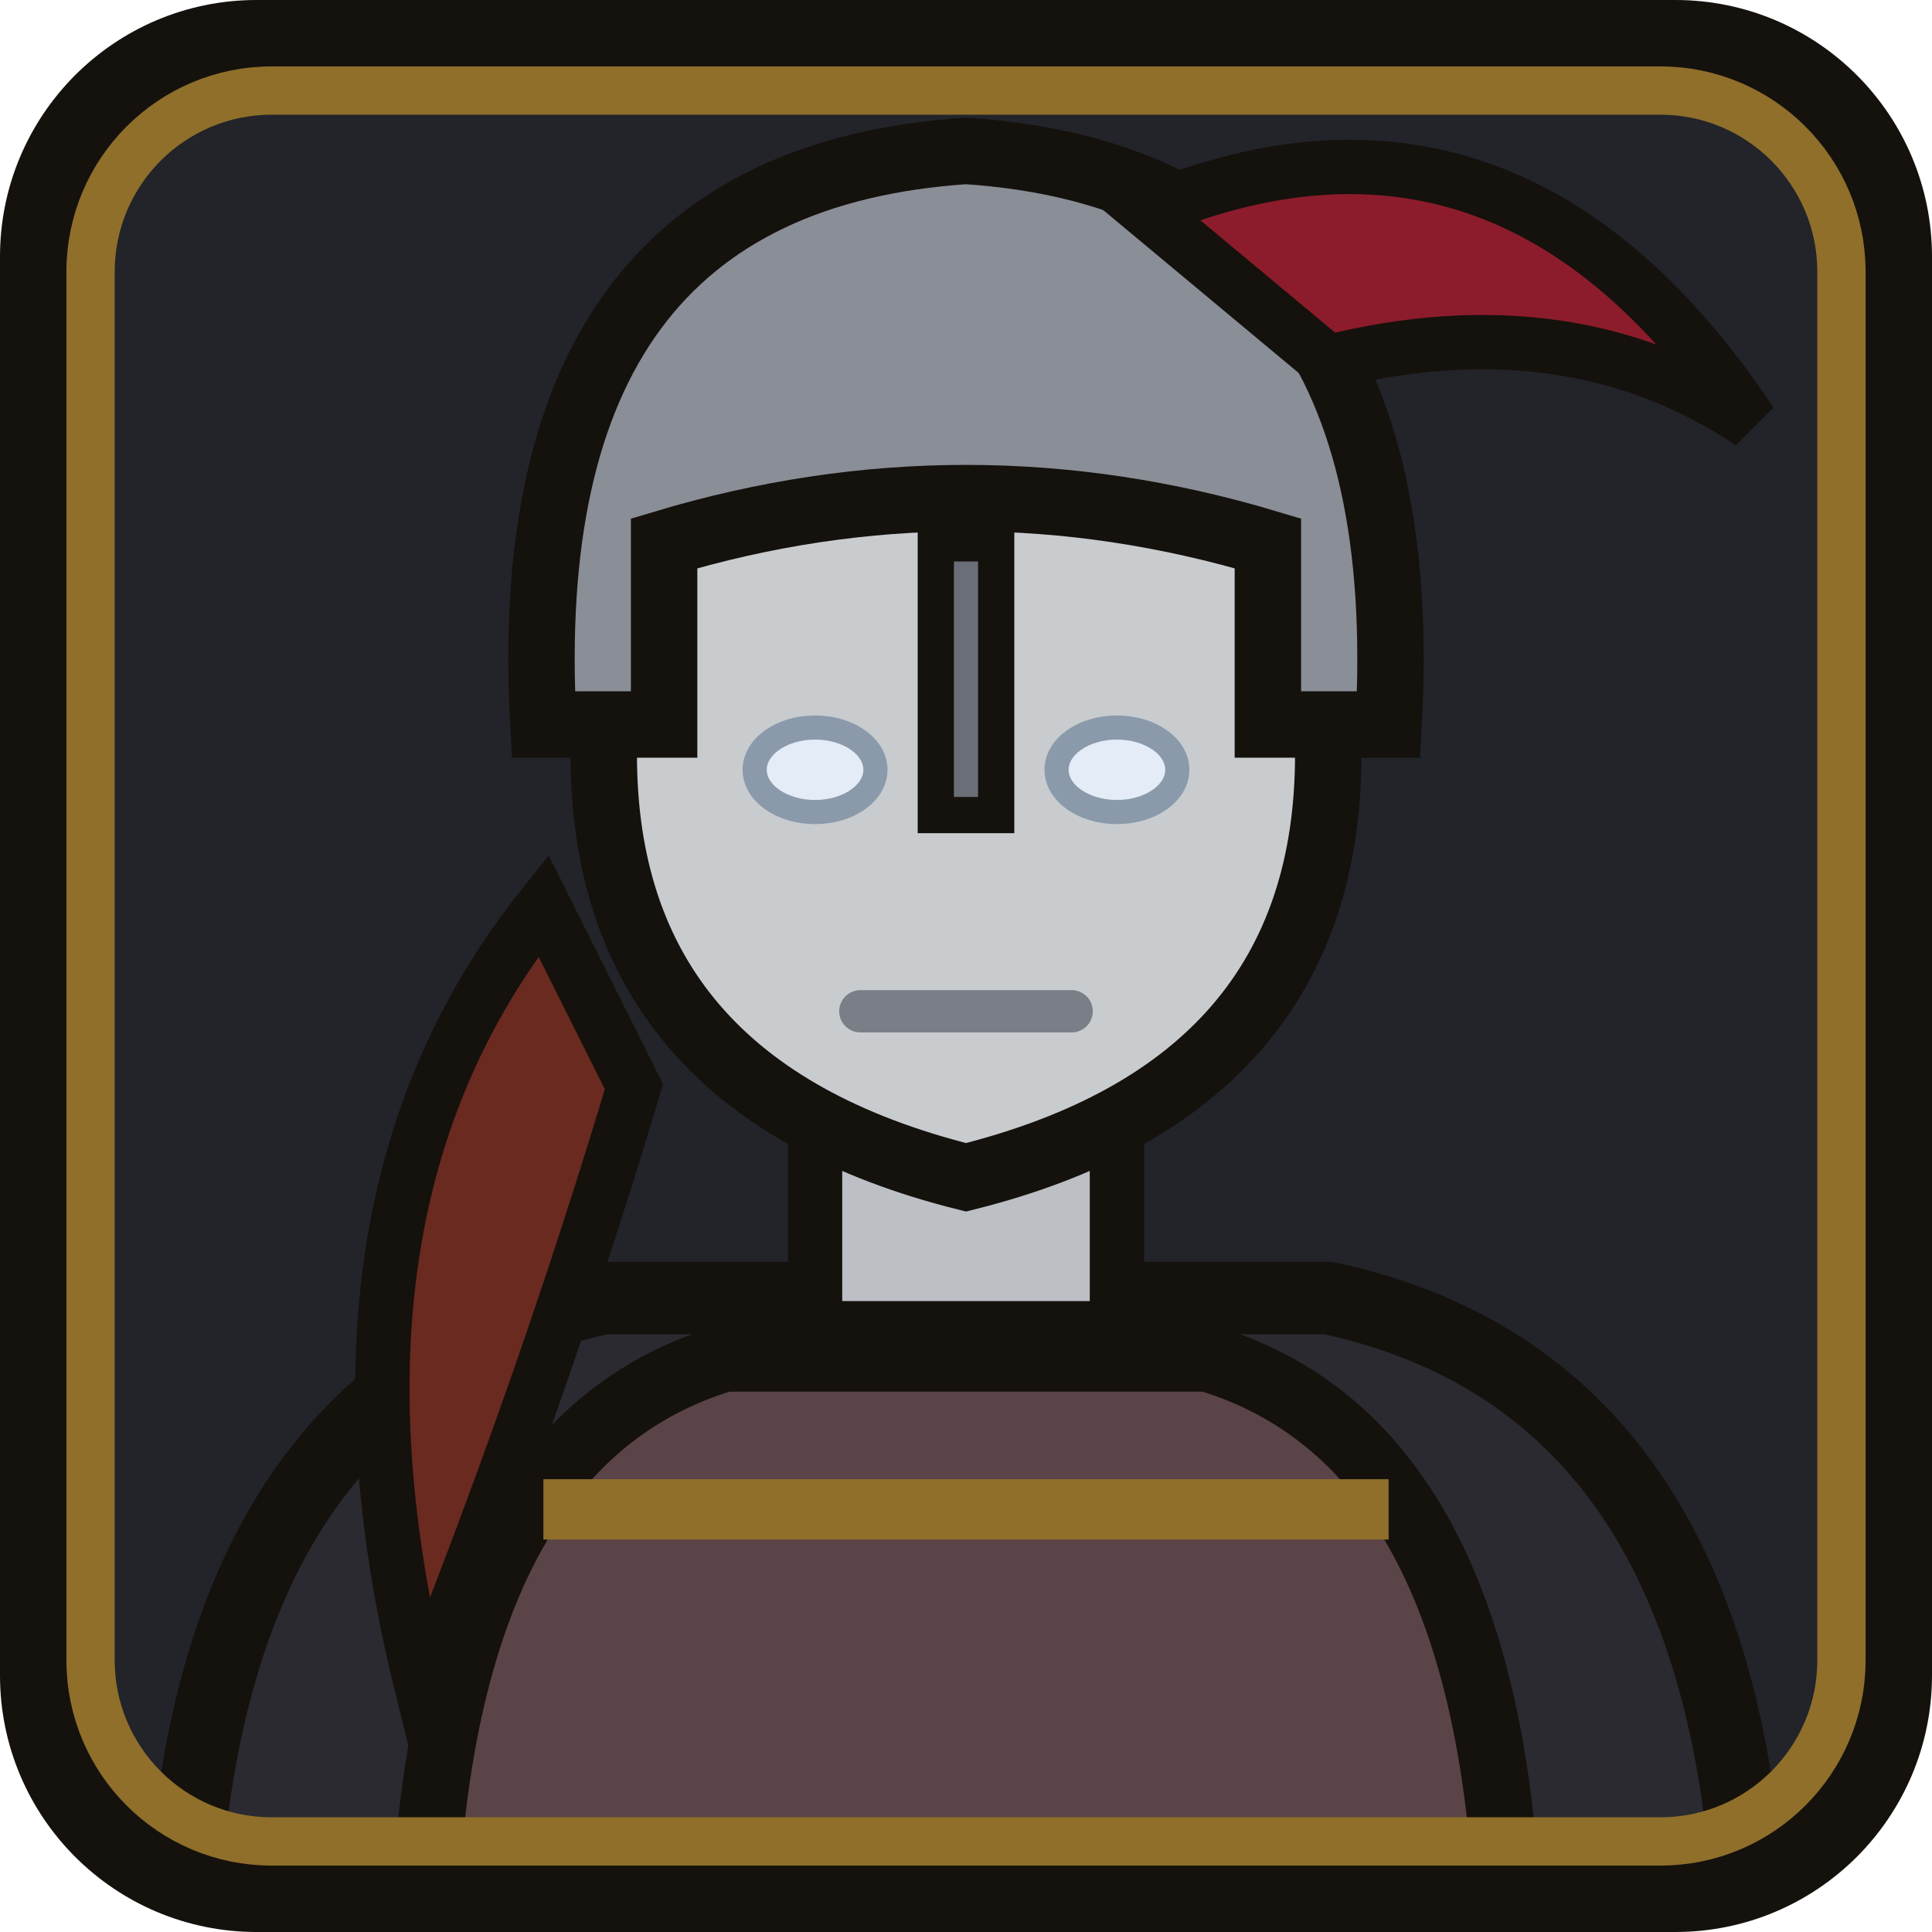
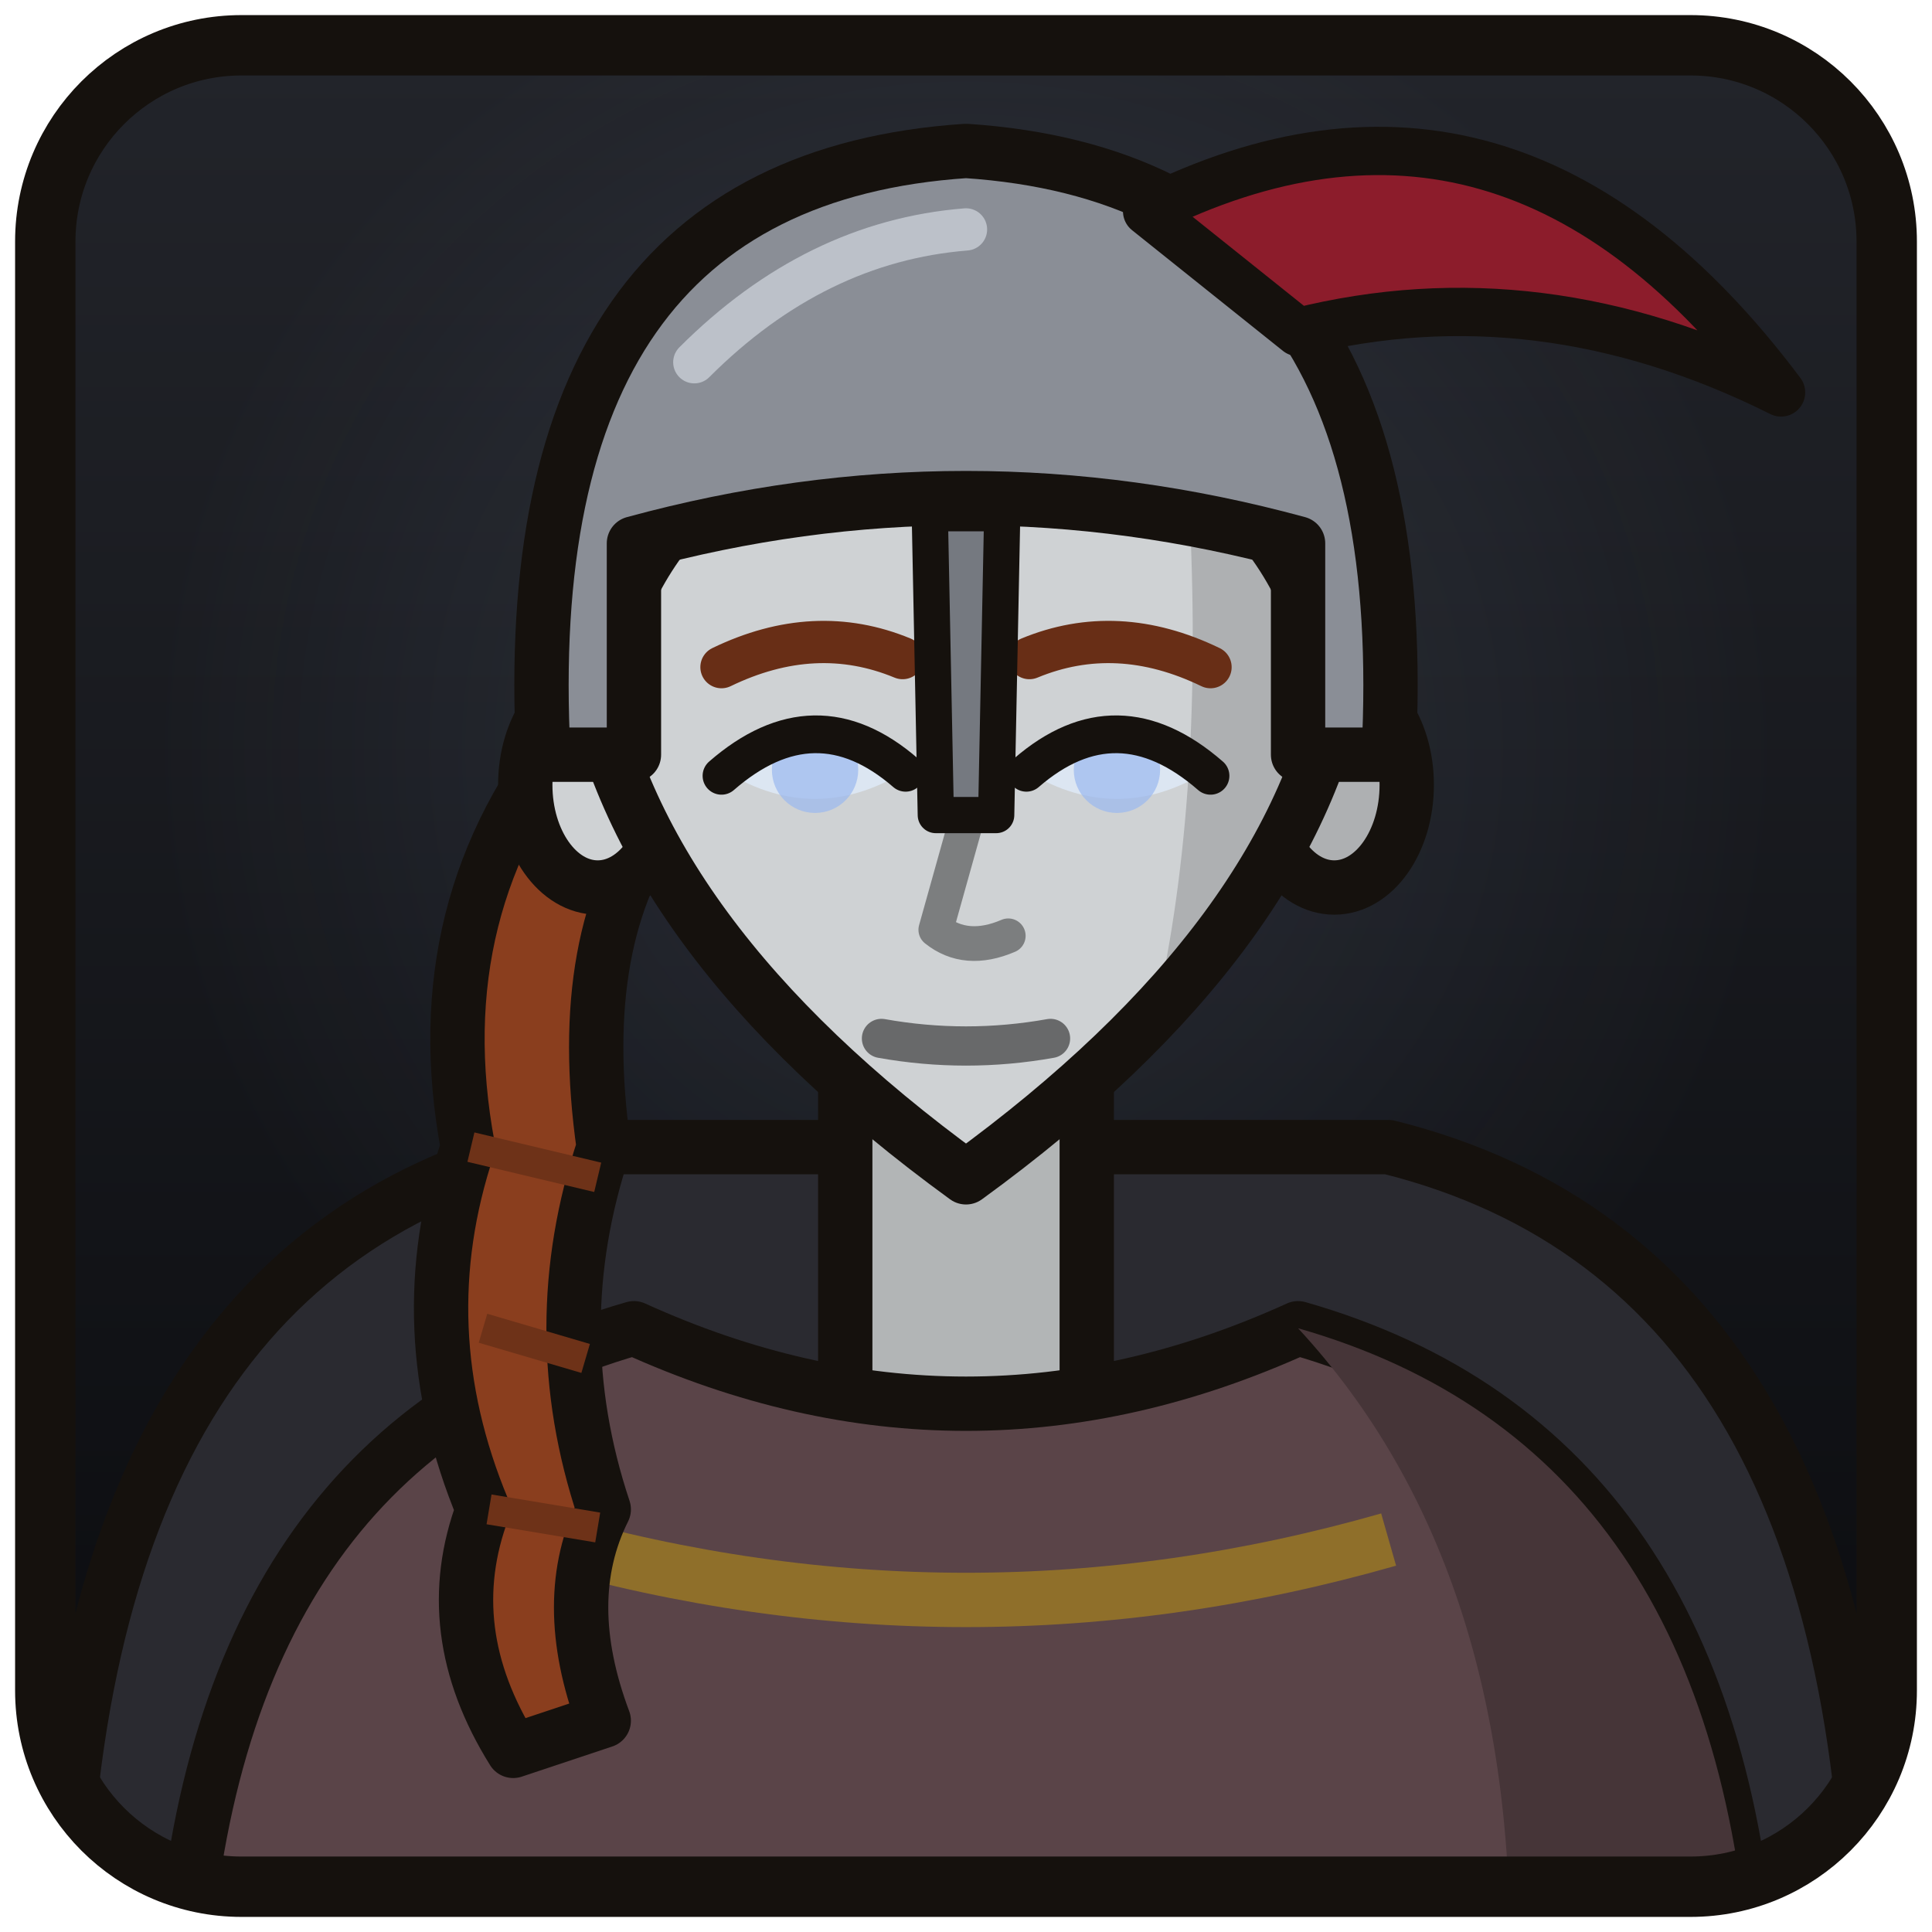
<svg xmlns="http://www.w3.org/2000/svg" width="256" height="256" viewBox="0 0 64 64">
-   <clipPath id="c">
-     <rect x="3" y="3" width="58" height="58" rx="6" />
-   </clipPath>
-   <rect x="1.5" y="1.5" width="61" height="61" rx="7" fill="#22242a" stroke="#15110d" stroke-width="3" />
+   <defs>
+     <linearGradient id="bg" x1="0" y1="0" x2="0" y2="1">
+       <stop offset="0" stop-color="#22242a" />
+       <stop offset="1" stop-color="#0a0b0e" />
+     </linearGradient>
+     <radialGradient id="lt" cx="0.5" cy="0.38" r="0.45">
+       <stop offset="0" stop-color="#b8d0ff" stop-opacity="0.12" />
+       <stop offset="1" stop-color="#b8d0ff" stop-opacity="0" />
+     </radialGradient>
+     <clipPath id="c">
+       <rect x="2" y="2" width="60" height="60" rx="6" />
+     </clipPath>
+   </defs>
+   <rect x="2" y="2" width="60" height="60" rx="6" fill="url(#bg)" />
  <g clip-path="url(#c)">
-     <path d="M6 66 Q6 46 20 43 L44 43 Q58 46 58 66Z" fill="#2a2a30" stroke="#15110d" stroke-width="2.4" />
-     <path d="M14 66 Q14 48 24 45 L40 45 Q50 48 50 66Z" fill="#5a4448" stroke="#15110d" stroke-width="2.2" />
-     <path d="M18 50 L46 50" stroke="#8f6f2a" stroke-width="2" />
-     <path d="M18 30 Q10 40 14 56 Q18 46 21 36Z" fill="#6a2a20" stroke="#15110d" stroke-width="1.8" />
-     <rect x="27" y="35" width="10" height="9" fill="#bcc0c4" stroke="#15110d" stroke-width="1.8" />
-     <path d="M20 25 Q19 13 32 12 Q45 13 44 25 Q44 36 32 39 Q20 36 20 25Z" fill="#c8cccf" stroke="#15110d" stroke-width="2.2" />
-     <path d="M18 24 Q17 6 32 5 Q47 6 46 24 L42 24 L42 18 Q32 15 22 18 L22 24Z" fill="#8a8e96" stroke="#15110d" stroke-width="2.2" />
-     <path d="M31 18 L31 27 L33 27 L33 18Z" fill="#6a6e76" stroke="#15110d" stroke-width="1.2" />
-     <path d="M38 7 Q50 2 58 14 Q52 10 44 12Z" fill="#8c1c2b" stroke="#15110d" stroke-width="1.8" />
-     <ellipse cx="27" cy="25.5" rx="2" ry="1.4" fill="#e4ecf8" stroke="#8a9aaa" stroke-width="0.8" />
-     <ellipse cx="37" cy="25.5" rx="2" ry="1.4" fill="#e4ecf8" stroke="#8a9aaa" stroke-width="0.8" />
-     <path d="M28.5 33.5 L35.5 33.5" stroke="#7a7e86" stroke-width="1.4" stroke-linecap="round" />
+     <rect x="2" y="2" width="60" height="60" fill="url(#lt)" />
+     <path d="M2 66 Q2 42 18 38 L46 38 Q62 42 62 66Z" fill="#2a2a30" stroke="#15110d" stroke-width="1.8" stroke-linejoin="round" />
+     <rect x="28.0" y="33" width="8" height="14" fill="#b2b5b6" stroke="#15110d" stroke-width="1.8" />
+     <path d="M6 66 Q7 48 21 44 Q32 49 43 44 Q57 48 58 66Z" fill="#5a4448" stroke="#15110d" stroke-width="1.8" stroke-linejoin="round" />
+     <path d="M43 44 Q57 48 58 66 L50 66 Q50.4 52 43 44Z" fill="#463538" />
+     <path fill="none" d="M18 51 Q32 55 46 51" stroke="#8f6f2a" stroke-width="1.8" />
+     <path d="M19 24 Q14 30 15.5 38 Q13.5 44 16 50 Q14.5 54 17 58 L20 57 Q18.5 53 20 50 Q18 44 20 38 Q19 31 22 27Z" fill="#8a3e1e" stroke="#15110d" stroke-width="1.8" stroke-linejoin="round" />
+     <path fill="none" d="M15.6 38 L19.8 39 M16 44 L19.4 45 M16.2 50 L19.8 50.6" stroke="#6e3218" stroke-width="1" />
+     <ellipse cx="19.8" cy="26" rx="2.4" ry="3.4" fill="#cfd2d4" stroke="#15110d" stroke-width="1.8" />
+     <ellipse cx="44.2" cy="26" rx="2.4" ry="3.4" fill="#aeb0b2" stroke="#15110d" stroke-width="1.8" />
+     <defs>
+       <clipPath id="face">
+         <path fill="none" d="M19.5 22 Q19.5 10 32 10 Q44.5 10 44.5 22 Q43 31 32 39 Q21 31 19.5 22Z" />
+       </clipPath>
+     </defs>
+     <path d="M19.5 22 Q19.5 10 32 10 Q44.5 10 44.5 22 Q43 31 32 39 Q21 31 19.5 22Z" fill="#cfd2d4" />
+     <path d="M38.6 8 Q46 14 46 24 Q46 34 35.6 41 Q41.4 30 38.6 8Z" fill="#aeb0b2" clip-path="url(#face)" />
+     <path fill="none" d="M19.5 22 Q19.5 10 32 10 Q44.5 10 44.5 22 Q43 31 32 39 Q21 31 19.5 22Z" stroke="#15110d" stroke-width="1.8" stroke-linejoin="round" />
+     <path d="M24.1 25.6 Q27.0 23.30 29.9 25.6 Q27.0 27.33 24.1 25.6Z" fill="#dce6f2" />
+     <circle cx="27.0" cy="25.50" r="1.43" fill="#9ab8f0" opacity="0.7" />
+     <path fill="none" d="M23.9 25.7 Q27.0 23.00 30.0 25.6" stroke="#15110d" stroke-width="1.25" stroke-linecap="round" />
+     <path d="M39.9 25.6 Q37.0 23.30 34.1 25.6 Q37.0 27.33 39.9 25.6Z" fill="#dce6f2" />
+     <circle cx="37.0" cy="25.50" r="1.43" fill="#9ab8f0" opacity="0.7" />
+     <path fill="none" d="M40.1 25.7 Q37.0 23.00 34.0 25.6" stroke="#15110d" stroke-width="1.25" stroke-linecap="round" />
+     <path fill="none" d="M23.9 22.1 Q27.0 20.6 29.9 21.8" stroke="#682e16" stroke-width="1.4" stroke-linecap="round" />
+     <path fill="none" d="M40.1 22.1 Q37.0 20.6 34.1 21.8" stroke="#682e16" stroke-width="1.4" stroke-linecap="round" />
+     <path fill="none" d="M32.4 25.8 L31 30.8 Q32 31.6 33.4 31" stroke="#7c7e7f" stroke-width="1.15" stroke-linecap="round" stroke-linejoin="round" />
+     <path fill="none" d="M29.2 34.4 Q32 34.9 34.8 34.4" stroke="#68696a" stroke-width="1.3" stroke-linecap="round" />
+     <path d="M20 22 Q19 9 32 8.5 Q45 9 44 22 Q42 14 32 13 Q22 14 20 22Z" fill="#8a3e1e" stroke="#15110d" stroke-width="1.8" stroke-linejoin="round" />
+     <path fill="none" d="M25 11.4 Q29 9.6 34 9.8" stroke="#ac4e26" stroke-width="1.1" opacity="0.6" stroke-linecap="round" />
+     <path d="M18 25 Q17 6 32 5 Q47 6 46 25 L43 25 L43 18 Q32 15 21 18 L21 25Z" fill="#8a8e96" stroke="#15110d" stroke-width="1.8" stroke-linejoin="round" />
+     <path d="M30.8 17 L33.2 17 L33 27 L31 27Z" fill="#757980" stroke="#15110d" stroke-width="1.2" stroke-linejoin="round" />
+     <path fill="none" d="M23 12 Q27 8 32 7.6" stroke="#c8ced6" stroke-width="1.4" stroke-linecap="round" opacity="0.8" />
+     <path d="M38 7 Q50 1 59 13 Q51 9 43 11Z" fill="#8c1c2b" stroke="#15110d" stroke-width="1.6" stroke-linejoin="round" />
  </g>
-   <rect x="3" y="3" width="58" height="58" rx="6" fill="none" stroke="#8f6f2a" stroke-width="1.6" />
+   <rect x="1.5" y="1.5" width="61" height="61" rx="6.5" fill="none" stroke="#15110d" stroke-width="2" />
</svg>
